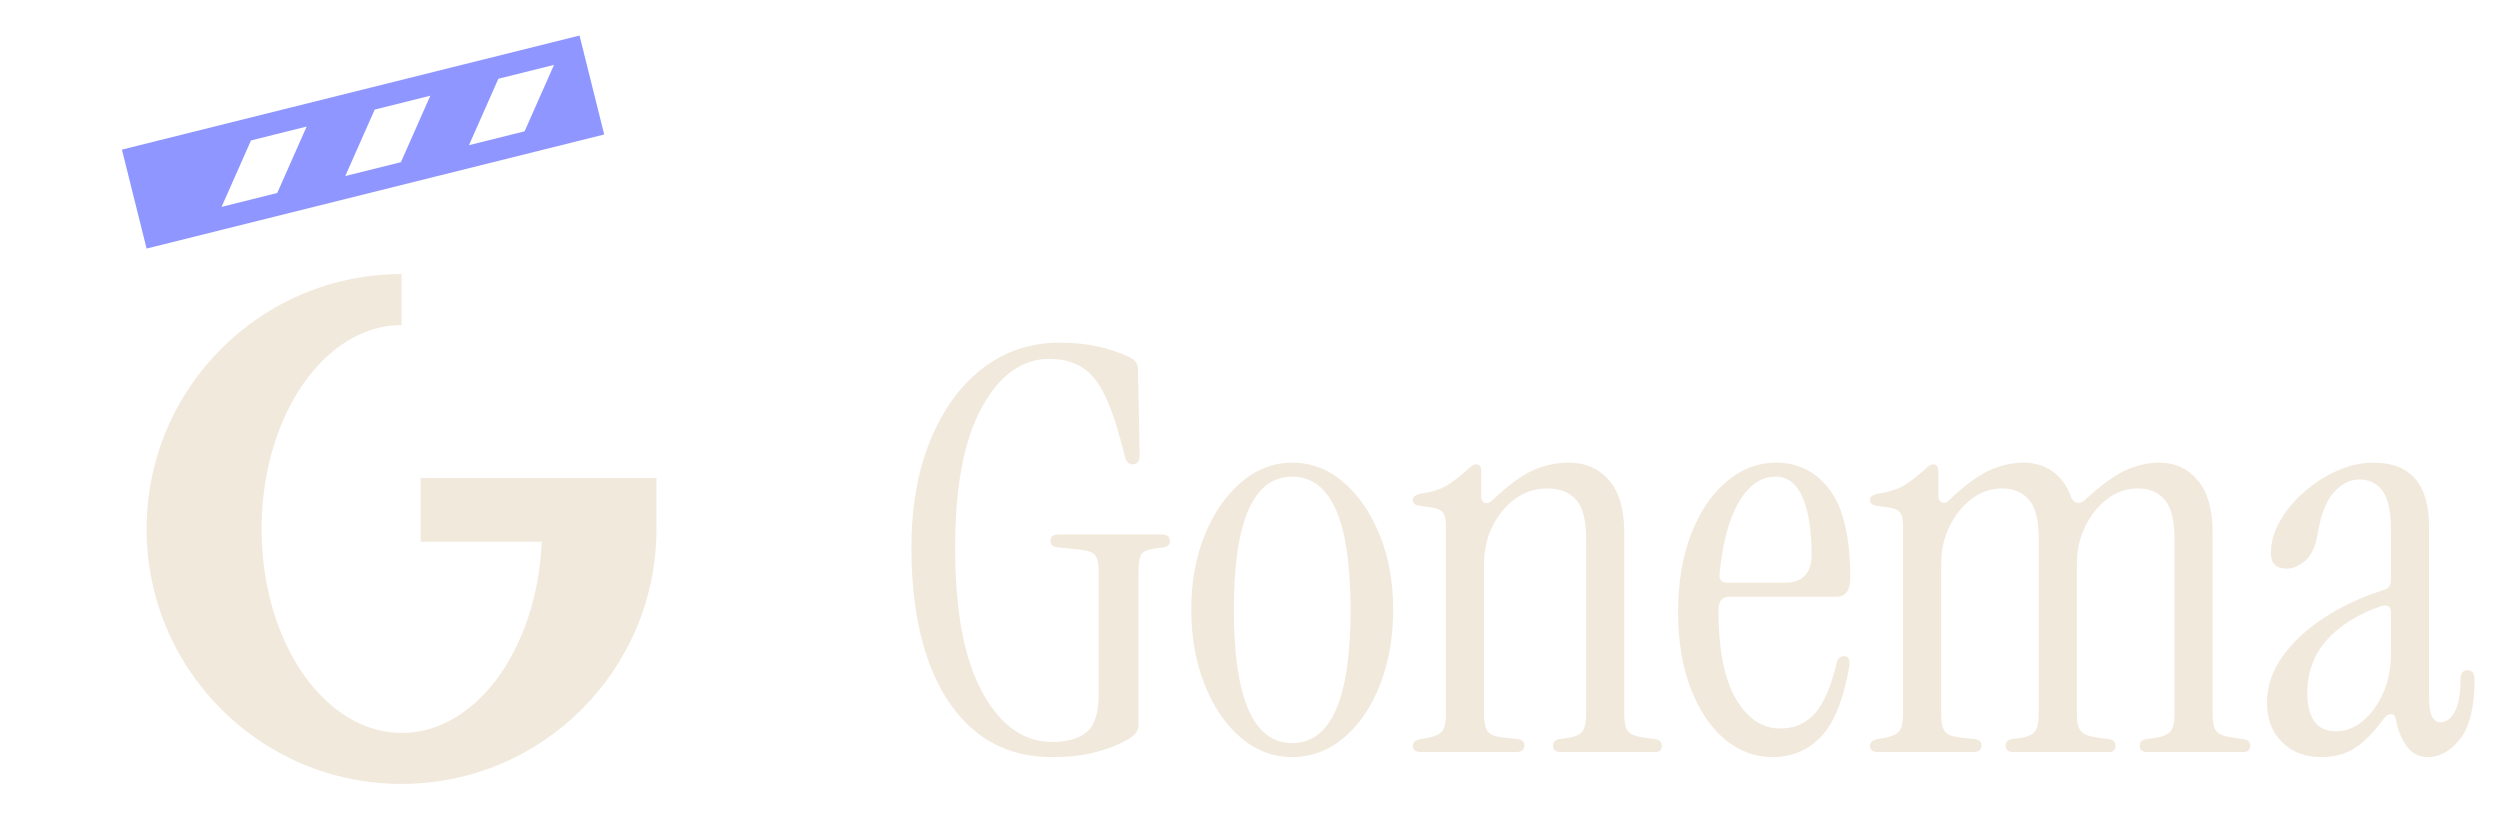
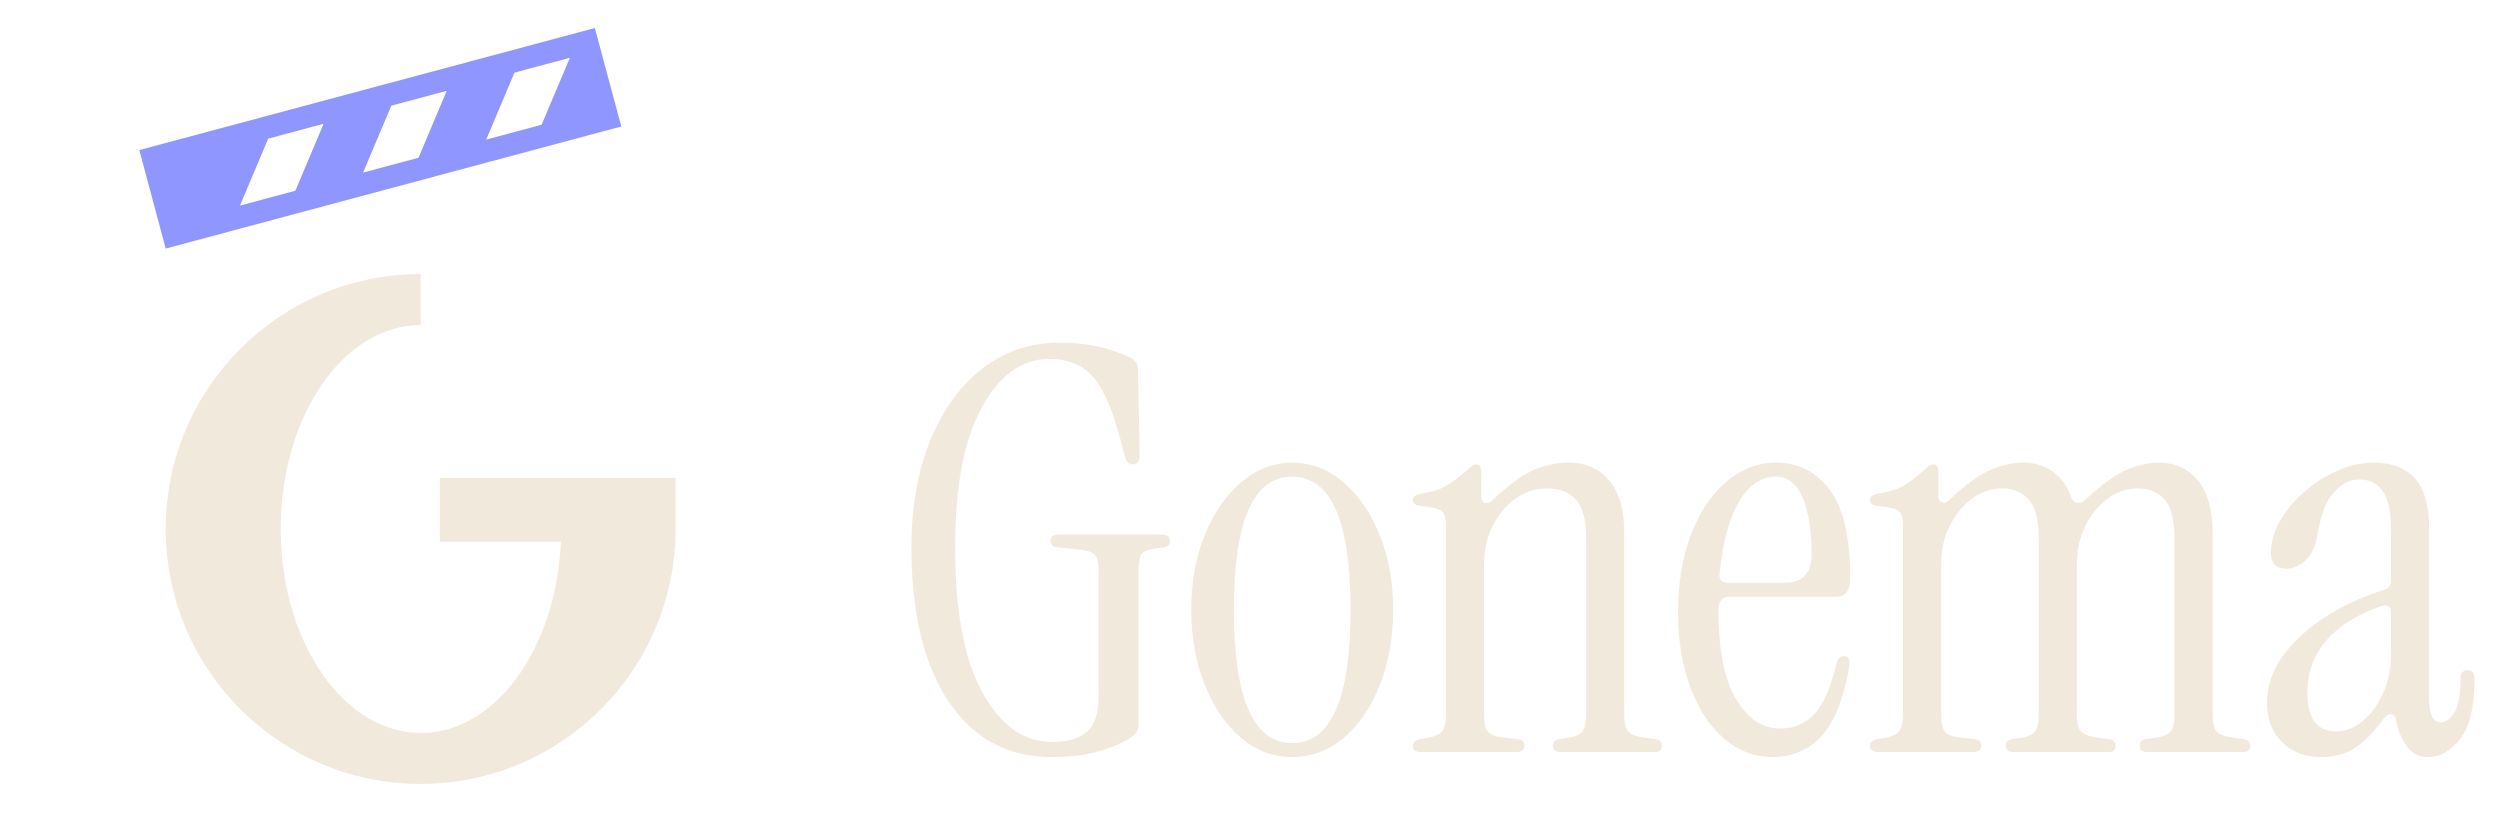
<svg xmlns="http://www.w3.org/2000/svg" viewBox="0 0 784.51 256" width="784.51" height="256" role="img" aria-labelledby="t">
  <g id="symbol">
-     <path fill="#F2E9DD" d="M126 86 A80 80 0 1 0 206 166 H206 V150 H132 V170 H170 A44 64 0 1 1 126 102 Z" />
-     <path fill="#8F96FF" fill-rule="evenodd" d="M38.26 46.95 L181.86 11.15 L189.6 42.2 L46 78 Z M69.53 64.92 L87 60.56 L96.23 39.71 L78.76 44.07 Z M108.35 55.24 L125.81 50.89 L135.04 30.03 L117.58 34.39 Z M147.16 45.56 L164.62 41.21 L173.85 20.36 L156.39 24.71 Z" />
+     <path fill="#F2E9DD" d="M132 86 A80 80 0 1 0 212 166 H212 V150 H138 V170 H176 A44 64 0 1 1 132 102 Z" />
+     <path fill="#8F96FF" fill-rule="evenodd" d="M43.72 47.09 L186.67 8.79 L194.96 39.69 L52 78 Z M75.3 64.51 L92.69 59.85 L101.55 38.84 L84.17 43.5 Z M113.94 54.16 L131.33 49.5 L140.19 28.49 L122.8 33.15 Z M152.58 43.8 L169.96 39.14 L178.83 18.13 L161.44 22.79 Z" />
  </g>
  <g id="wordmark" transform="translate(278.96 236)">
    <path fill="#F2E9DD" d="M51.22 1.58Q36.96 1.58 27.1 -6.51Q17.25 -14.61 12.14 -29.3Q7.04 -44 7.04 -64.06Q7.04 -83.42 13.02 -97.94Q19.01 -112.46 29.48 -120.47Q39.95 -128.48 53.5 -128.48Q60.37 -128.48 66 -127.16Q71.63 -125.84 75.86 -123.73Q78.14 -122.5 78.14 -120.03L78.67 -93.28Q78.67 -90.29 76.56 -90.29Q74.62 -90.29 74.1 -92.58L72.69 -97.86Q68.82 -112.46 63.89 -117.92Q58.96 -123.38 50.34 -123.38Q37.49 -123.38 29.13 -108.15Q20.77 -92.93 20.77 -64.06Q20.77 -34.32 29.3 -18.74Q37.84 -3.17 51.22 -3.17Q58.43 -3.17 62.13 -6.34Q65.82 -9.5 65.82 -18.13V-56.67Q65.82 -60.37 64.68 -61.78Q63.54 -63.18 59.84 -63.54L52.98 -64.24Q50.69 -64.42 50.69 -66.35Q50.69 -68.29 53.33 -68.29H85.54Q88.18 -68.29 88.18 -66.18Q88.18 -64.59 86.24 -64.24L83.6 -63.89Q79.73 -63.36 79.02 -61.78Q78.32 -60.19 78.32 -56.5V-8.8Q78.32 -6.86 77.26 -5.72Q76.21 -4.58 73.57 -3.17Q69.34 -1.06 63.89 0.26Q58.43 1.58 51.22 1.58Z M126.54 1.58Q117.57 1.58 110.44 -4.49Q103.31 -10.56 99.09 -21.12Q94.86 -31.68 94.86 -44.7Q94.86 -57.73 99.09 -68.11Q103.31 -78.5 110.53 -84.66Q117.74 -90.82 126.54 -90.82Q135.52 -90.82 142.65 -84.66Q149.78 -78.5 154 -68.11Q158.22 -57.73 158.22 -44.7Q158.22 -31.68 154.09 -21.12Q149.95 -10.56 142.74 -4.49Q135.52 1.58 126.54 1.58ZM126.54 -2.82Q144.85 -2.82 144.85 -44.7Q144.85 -86.42 126.54 -86.42Q108.24 -86.42 108.24 -44.7Q108.24 -2.82 126.54 -2.82Z M167.02 0Q164.38 0 164.38 -1.94Q164.38 -3.52 166.67 -4.05L168.78 -4.4Q172.48 -5.1 173.62 -6.6Q174.77 -8.1 174.77 -11.79V-70.93Q174.77 -74.1 173.8 -75.24Q172.83 -76.38 170.37 -76.74L166.67 -77.26Q164.38 -77.44 164.38 -79.2Q164.38 -80.61 167.2 -81.14Q172.66 -82.02 175.56 -83.95Q178.46 -85.89 181.63 -88.7Q183.22 -90.29 184.27 -90.29Q185.86 -90.29 185.86 -88.18V-80.26Q185.86 -78.67 187 -78.23Q188.14 -77.79 189.55 -79.2Q196.59 -85.89 201.96 -88.35Q207.33 -90.82 213.31 -90.82Q221.23 -90.82 225.98 -85.27Q230.74 -79.73 230.74 -68.99V-11.79Q230.74 -8.1 231.88 -6.6Q233.02 -5.1 236.72 -4.58L240.59 -4.05Q242.53 -3.7 242.53 -1.94Q242.53 0 240.42 0H210.85Q208.38 0 208.38 -1.94Q208.38 -3.7 210.32 -4.05L212.78 -4.4Q216.48 -4.93 217.62 -6.51Q218.77 -8.1 218.77 -11.79V-67.06Q218.77 -75.68 215.6 -79.2Q212.43 -82.72 206.62 -82.72Q200.99 -82.72 196.5 -79.46Q192.02 -76.21 189.38 -70.84Q186.74 -65.47 186.74 -58.96V-11.79Q186.74 -8.1 187.88 -6.51Q189.02 -4.93 192.72 -4.58L197.47 -4.05Q199.41 -3.7 199.41 -2.11Q199.41 0 196.77 0Z M277.38 1.58Q268.93 1.58 262.24 -4.05Q255.55 -9.68 251.59 -19.98Q247.63 -30.27 247.63 -43.82Q247.63 -57.73 251.68 -68.29Q255.73 -78.85 262.77 -84.83Q269.81 -90.82 278.43 -90.82Q288.82 -90.82 295.24 -82.28Q301.66 -73.74 301.66 -54.56Q301.66 -48.75 297.26 -48.75H263.82Q260.3 -48.75 260.3 -44.7Q260.3 -26.05 265.76 -16.72Q271.22 -7.39 279.66 -7.39Q286.35 -7.39 290.58 -12.14Q294.8 -16.9 297.44 -28.16Q297.97 -30.1 299.73 -30.1Q301.84 -30.1 301.31 -26.58Q298.5 -10.91 292.34 -4.66Q286.18 1.58 277.38 1.58ZM263.3 -53.15H281.07Q289.52 -53.15 289.52 -61.95Q289.52 -73.39 286.7 -79.9Q283.89 -86.42 278.26 -86.42Q271.39 -86.42 266.73 -78.5Q262.06 -70.58 260.66 -55.97Q260.3 -53.15 263.3 -53.15Z M310.46 0Q307.82 0 307.82 -1.94Q307.82 -3.52 310.11 -4.05L312.22 -4.4Q315.92 -5.1 317.06 -6.6Q318.21 -8.1 318.21 -11.79V-70.93Q318.21 -74.1 317.24 -75.24Q316.27 -76.38 313.81 -76.74L310.11 -77.26Q307.82 -77.44 307.82 -79.2Q307.82 -80.61 310.64 -81.14Q316.1 -82.02 319 -83.95Q321.9 -85.89 325.07 -88.7Q326.66 -90.29 327.71 -90.29Q329.3 -90.29 329.3 -88.18V-80.26Q329.3 -79.02 330.35 -78.41Q331.41 -77.79 332.64 -79.02Q339.86 -85.89 345.22 -88.35Q350.59 -90.82 356.05 -90.82Q361.15 -90.82 365.11 -88.09Q369.07 -85.36 371.01 -79.9Q371.54 -78.5 372.86 -78.23Q374.18 -77.97 375.41 -79.2Q382.62 -85.89 387.9 -88.35Q393.18 -90.82 398.64 -90.82Q406.03 -90.82 410.7 -85.27Q415.36 -79.73 415.36 -68.99V-11.79Q415.36 -8.1 416.5 -6.6Q417.65 -5.1 421.34 -4.58L425.22 -4.05Q427.15 -3.7 427.15 -1.94Q427.15 0 425.04 0H394.94Q392.48 0 392.48 -1.94Q392.48 -3.7 394.42 -4.05L396.88 -4.4Q400.93 -4.93 402.16 -6.51Q403.39 -8.1 403.39 -11.79V-67.06Q403.39 -75.68 400.31 -79.2Q397.23 -82.72 391.95 -82.72Q386.67 -82.72 382.36 -79.46Q378.05 -76.21 375.41 -70.84Q372.77 -65.47 372.77 -58.96V-11.79Q372.77 -8.1 374 -6.6Q375.23 -5.1 379.1 -4.58L382.98 -4.05Q384.91 -3.7 384.91 -1.94Q384.91 0 382.8 0H352.88Q350.42 0 350.42 -1.94Q350.42 -3.7 352.35 -4.05L354.82 -4.4Q358.51 -4.93 359.66 -6.51Q360.8 -8.1 360.8 -11.79V-67.06Q360.8 -75.68 357.72 -79.2Q354.64 -82.72 349.36 -82.72Q344.08 -82.72 339.77 -79.46Q335.46 -76.21 332.82 -70.84Q330.18 -65.47 330.18 -58.96V-11.79Q330.18 -8.1 331.32 -6.51Q332.46 -4.93 336.16 -4.58L340.91 -4.05Q342.85 -3.7 342.85 -2.11Q342.85 0 340.21 0Z M449.33 1.58Q441.94 1.58 437.18 -3.08Q432.43 -7.74 432.43 -15.49Q432.43 -23.06 437.18 -29.83Q441.94 -36.61 450.21 -42.06Q458.48 -47.52 469.04 -50.86Q471.33 -51.57 471.33 -53.86V-69.87Q471.33 -78.32 468.69 -81.93Q466.05 -85.54 461.47 -85.54Q457.07 -85.54 453.46 -81.58Q449.86 -77.62 448.27 -68.29Q447.39 -62.66 444.49 -60.1Q441.58 -57.55 438.59 -57.55Q433.66 -57.55 433.66 -62.48Q433.66 -67.58 436.57 -72.6Q439.47 -77.62 444.22 -81.75Q448.98 -85.89 454.61 -88.35Q460.24 -90.82 465.87 -90.82Q483.3 -90.82 483.3 -70.58V-16.72Q483.3 -9.33 486.99 -9.33Q489.28 -9.33 491.22 -12.41Q493.15 -15.49 493.15 -22.88Q493.15 -25.7 495.44 -25.7Q497.55 -25.7 497.55 -22.7Q497.55 -9.86 493.06 -4.14Q488.58 1.58 482.94 1.58Q478.72 1.58 476.26 -1.85Q473.79 -5.28 472.91 -10.03Q472.74 -11.79 471.42 -11.88Q470.1 -11.97 468.86 -10.21Q464.64 -4.4 460.24 -1.41Q455.84 1.58 449.33 1.58ZM454.08 -6.51Q458.66 -6.51 462.53 -9.77Q466.4 -13.02 468.86 -18.48Q471.33 -23.94 471.33 -30.8V-43.65Q471.33 -46.99 467.63 -45.58Q456.9 -41.71 451 -34.94Q445.1 -28.16 445.1 -18.66Q445.1 -6.51 454.08 -6.51Z" />
  </g>
</svg>
